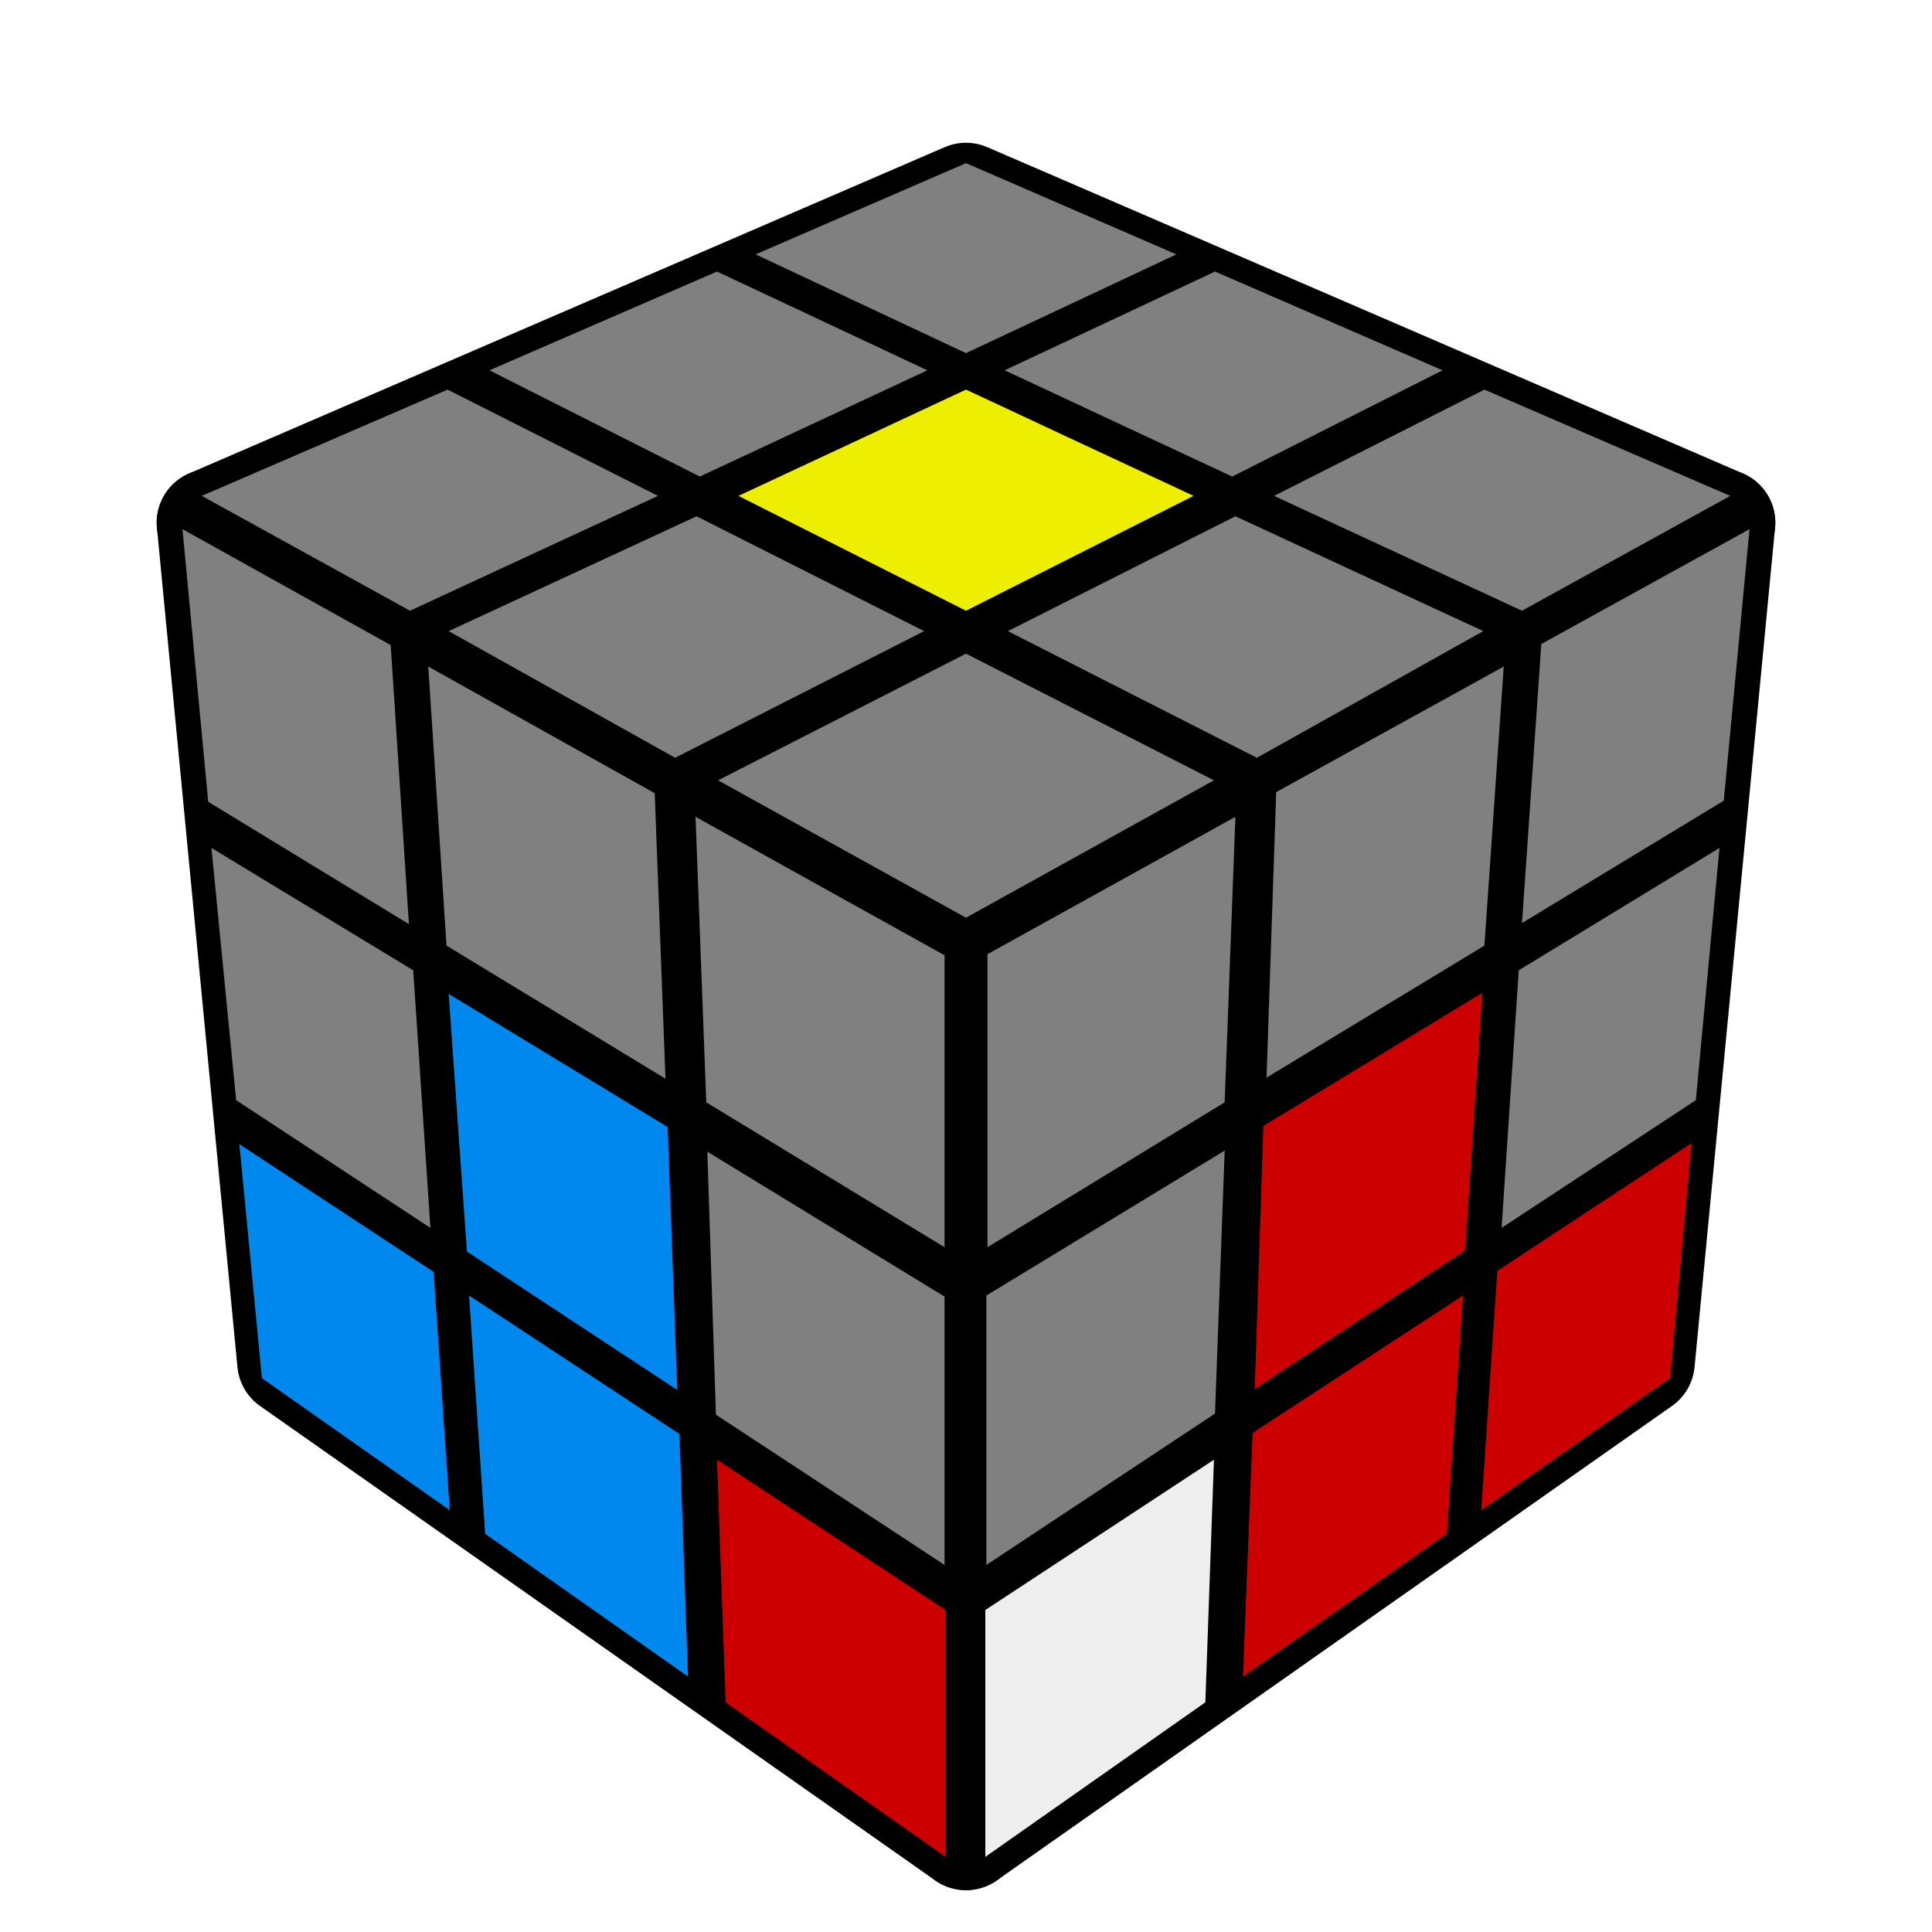
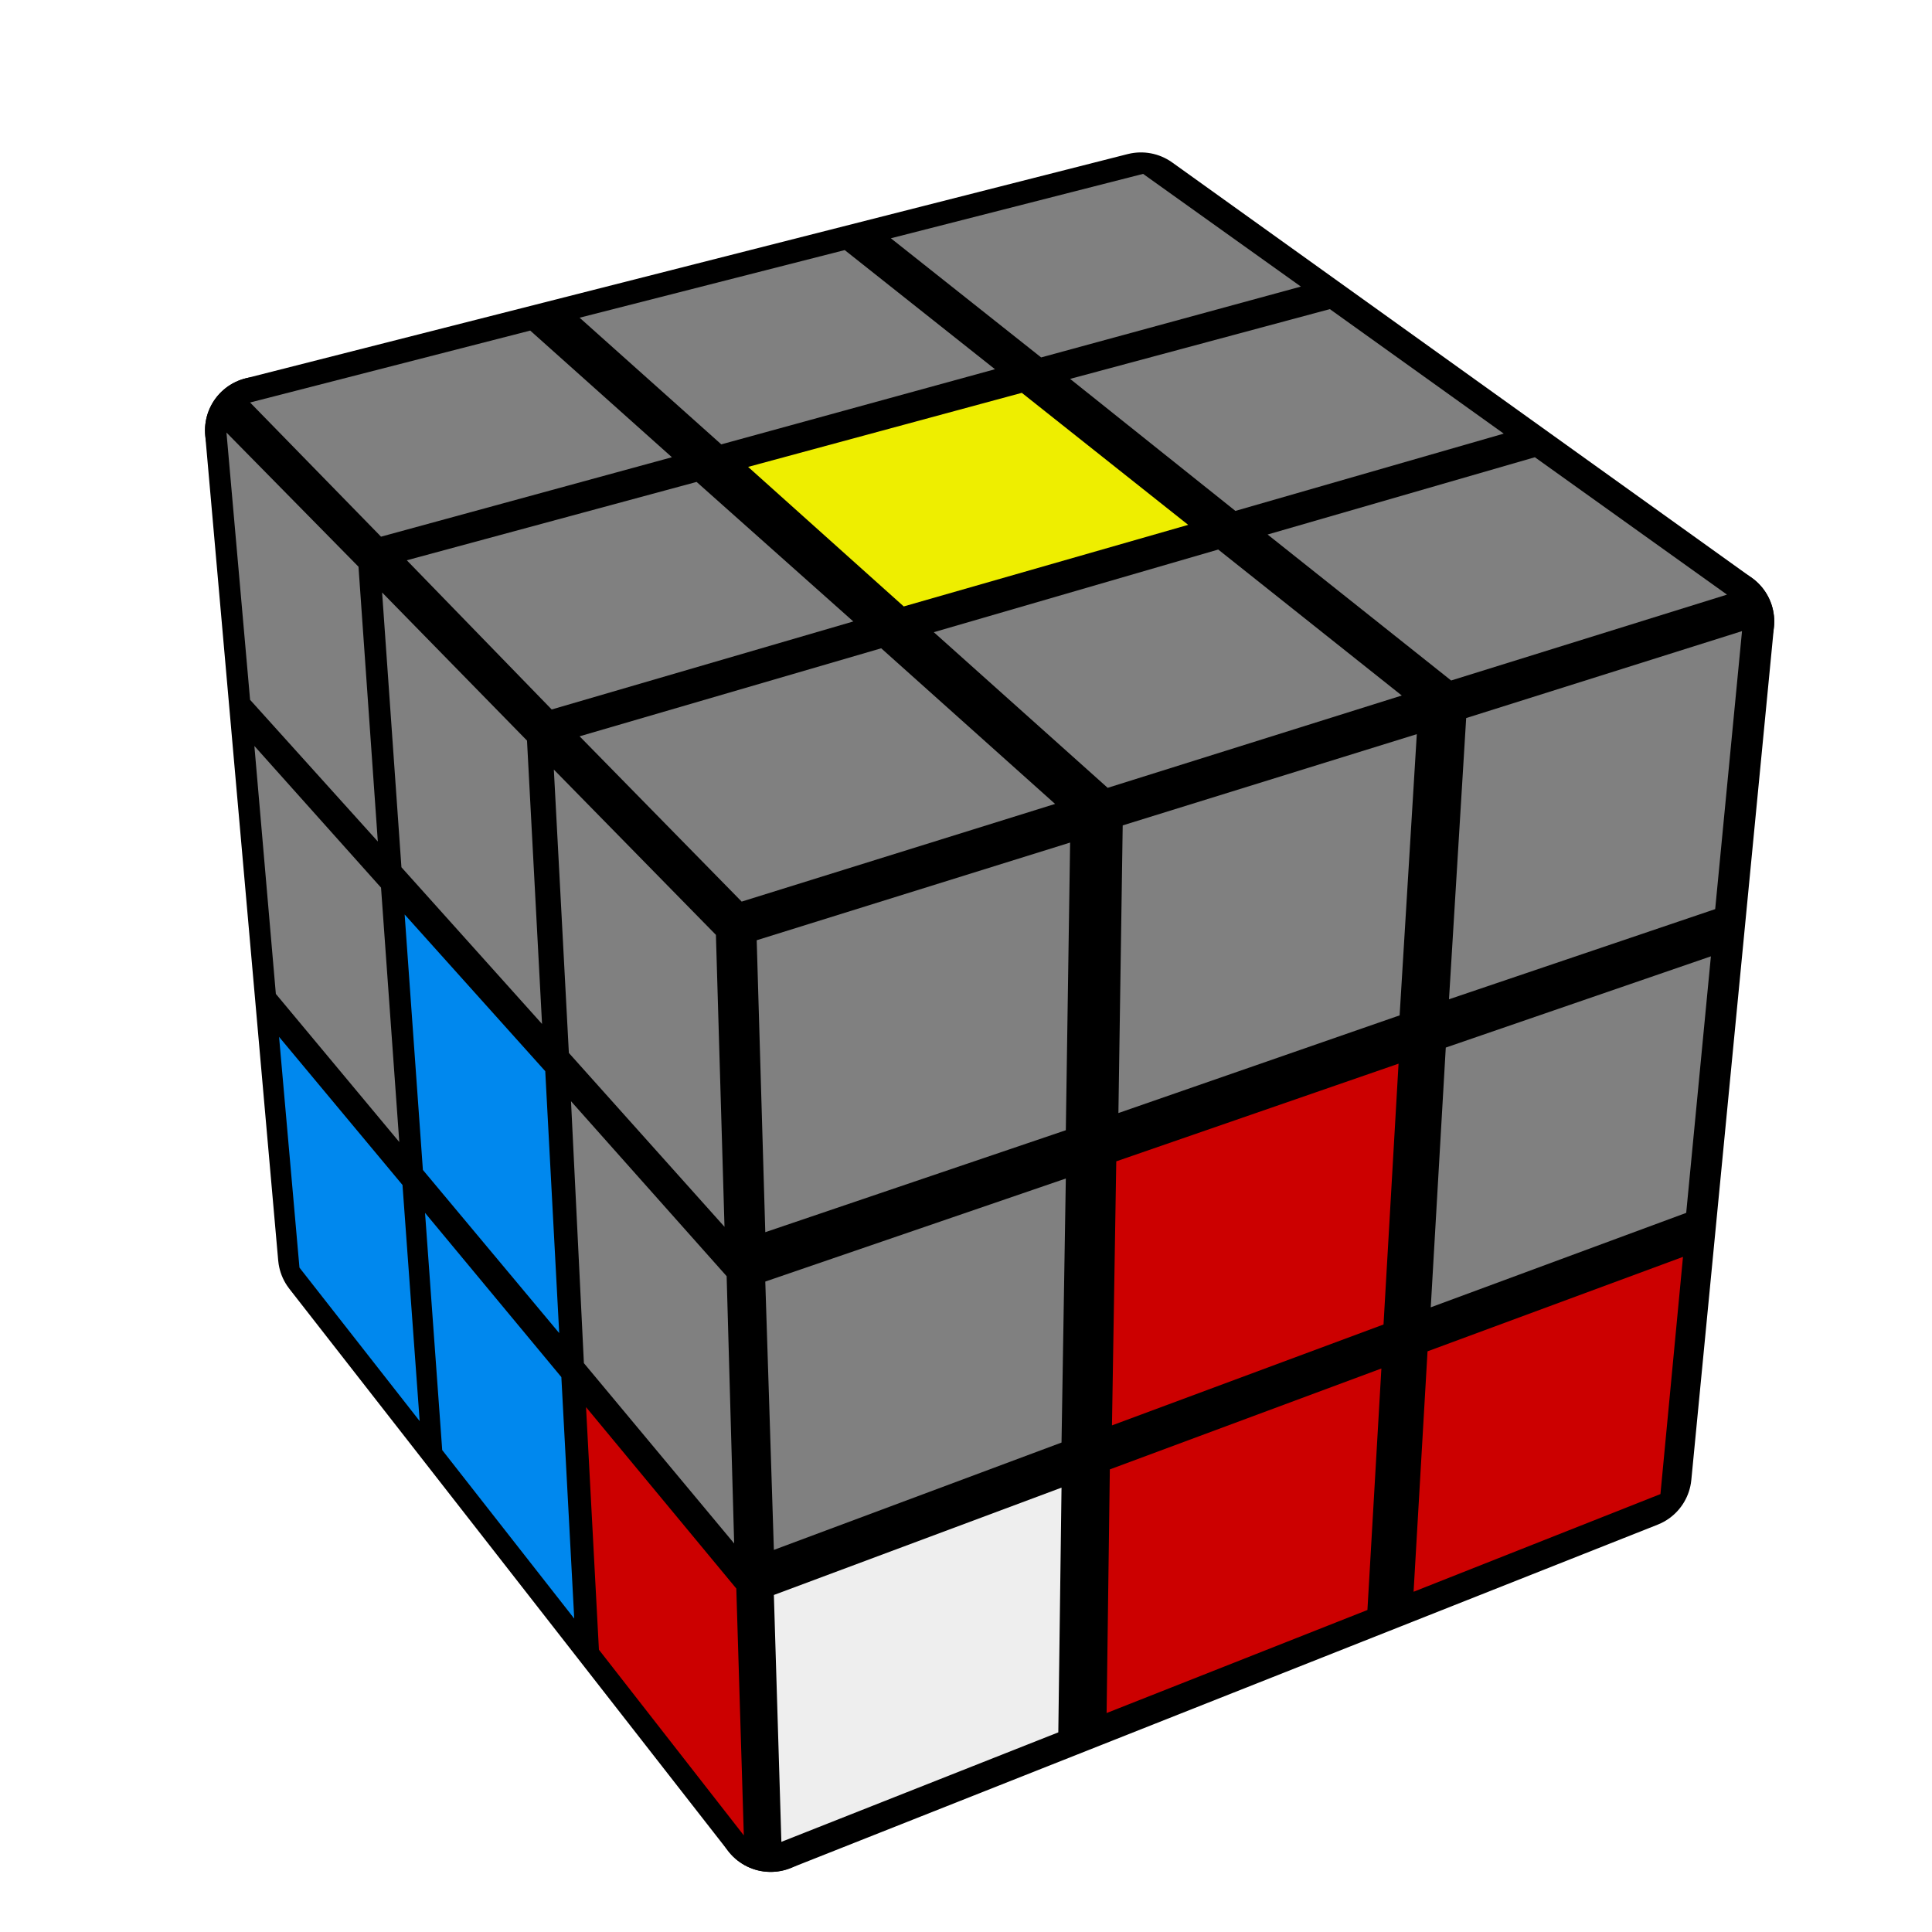
<svg xmlns="http://www.w3.org/2000/svg" version="1.1" width="640" height="640" viewBox="-0.9 -0.9 1.8 1.8">
  <g style="stroke-width:0.1;stroke-linejoin:round;opacity:1">
-     <polygon fill="#000000" stroke="#000000" points="-4.9165444344952E-17,-0.717 0.704,-0.413 6.3108540577985E-17,-0.022 -0.704,-0.413" />
-     <polygon fill="#000000" stroke="#000000" points="6.3108540577985E-17,-0.022 0.704,-0.413 0.629,0.369 5.5589468959362E-17,0.811" />
-     <polygon fill="#000000" stroke="#000000" points="-0.704,-0.413 6.3108540577985E-17,-0.022 5.5589468959362E-17,0.811 -0.629,0.369" />
+     <polygon fill="#000000" stroke="#000000" points="-0.659,-0.499 -0.207,-0.037 -0.182,0.794 -0.591,0.27" />
+     <polygon fill="#000000" stroke="#000000" points="0.163,-0.708 0.703,-0.321 -0.207,-0.037 -0.659,-0.499" />
+     <polygon fill="#000000" stroke="#000000" points="-0.207,-0.037 0.703,-0.321 0.626,0.474 -0.182,0.794" />
  </g>
  <g style="opacity:1;stroke-opacity:0.5;stroke-width:0;stroke-linejoin:round">
-     <polygon fill="#808080" stroke="#000000" points="-4.9439549272153E-17,-0.748 0.196,-0.663 -1.6979580126642E-17,-0.571 -0.196,-0.663" />
-     <polygon fill="#808080" stroke="#000000" points="0.232,-0.647 0.444,-0.555 0.248,-0.456 0.036,-0.555" />
-     <polygon fill="#808080" stroke="#000000" points="0.483,-0.537 0.712,-0.438 0.518,-0.331 0.287,-0.438" />
-     <polygon fill="#808080" stroke="#000000" points="-0.232,-0.647 -0.036,-0.555 -0.248,-0.456 -0.444,-0.555" />
-     <polygon fill="#eeee00" stroke="#000000" points="-1.1906711768916E-17,-0.537 0.212,-0.438 1.3125827139793E-17,-0.331 -0.212,-0.438" />
-     <polygon fill="#808080" stroke="#000000" points="0.251,-0.419 0.482,-0.312 0.271,-0.194 0.039,-0.312" />
-     <polygon fill="#808080" stroke="#000000" points="-0.483,-0.537 -0.287,-0.438 -0.518,-0.331 -0.712,-0.438" />
-     <polygon fill="#808080" stroke="#000000" points="-0.251,-0.419 -0.039,-0.312 -0.271,-0.194 -0.482,-0.312" />
-     <polygon fill="#808080" stroke="#000000" points="1.9219742927126E-17,-0.291 0.231,-0.173 6.3251582941518E-17,-0.045 -0.231,-0.173" />
-     <polygon fill="#808080" stroke="#000000" points="0.02,-0.011 0.251,-0.139 0.241,0.127 0.02,0.262" />
-     <polygon fill="#808080" stroke="#000000" points="0.289,-0.162 0.501,-0.279 0.483,-0.019 0.28,0.104" />
-     <polygon fill="#808080" stroke="#000000" points="0.536,-0.3 0.73,-0.407 0.706,-0.154 0.518,-0.04" />
-     <polygon fill="#808080" stroke="#000000" points="0.019,0.307 0.241,0.172 0.232,0.417 0.019,0.558" />
-     <polygon fill="#cc0000" stroke="#000000" points="0.277,0.149 0.481,0.025 0.465,0.265 0.269,0.394" />
-     <polygon fill="#808080" stroke="#000000" points="0.515,0.004 0.702,-0.11 0.68,0.125 0.499,0.244" />
-     <polygon fill="#eeeeee" stroke="#000000" points="0.018,0.6 0.231,0.46 0.223,0.686 0.018,0.83" />
-     <polygon fill="#cc0000" stroke="#000000" points="0.267,0.435 0.463,0.307 0.448,0.529 0.258,0.662" />
-     <polygon fill="#cc0000" stroke="#000000" points="0.495,0.284 0.676,0.165 0.656,0.384 0.48,0.507" />
-     <polygon fill="#808080" stroke="#000000" points="-0.73,-0.407 -0.536,-0.299 -0.519,-0.039 -0.706,-0.153" />
-     <polygon fill="#808080" stroke="#000000" points="-0.501,-0.279 -0.29,-0.161 -0.28,0.105 -0.484,-0.019" />
-     <polygon fill="#808080" stroke="#000000" points="-0.252,-0.139 -0.02,-0.01 -0.02,0.262 -0.242,0.127" />
-     <polygon fill="#808080" stroke="#000000" points="-0.703,-0.11 -0.515,0.004 -0.499,0.244 -0.68,0.125" />
-     <polygon fill="#0088ee" stroke="#000000" points="-0.482,0.026 -0.278,0.15 -0.269,0.395 -0.465,0.266" />
-     <polygon fill="#808080" stroke="#000000" points="-0.241,0.173 -0.02,0.308 -0.02,0.558 -0.233,0.418" />
-     <polygon fill="#0088ee" stroke="#000000" points="-0.677,0.166 -0.496,0.285 -0.481,0.507 -0.656,0.384" />
-     <polygon fill="#0088ee" stroke="#000000" points="-0.463,0.307 -0.267,0.436 -0.259,0.662 -0.448,0.529" />
-     <polygon fill="#cc0000" stroke="#000000" points="-0.232,0.46 -0.019,0.6 -0.019,0.83 -0.224,0.686" />
+     <polygon fill="#808080" stroke="#000000" points="-0.689,-0.497 -0.566,-0.372 -0.548,-0.116 -0.667,-0.248" />
+     <polygon fill="#808080" stroke="#000000" points="-0.544,-0.348 -0.409,-0.21 -0.395,0.054 -0.526,-0.092" />
+     <polygon fill="#808080" stroke="#000000" points="-0.384,-0.183 -0.233,-0.029 -0.225,0.243 -0.37,0.081" />
+     <polygon fill="#808080" stroke="#000000" points="-0.663,-0.205 -0.545,-0.073 -0.528,0.164 -0.643,0.026" />
+     <polygon fill="#0088ee" stroke="#000000" points="-0.523,-0.048 -0.392,0.098 -0.379,0.342 -0.506,0.19" />
+     <polygon fill="#808080" stroke="#000000" points="-0.368,0.126 -0.223,0.289 -0.216,0.538 -0.356,0.37" />
+     <polygon fill="#0088ee" stroke="#000000" points="-0.64,0.066 -0.525,0.204 -0.509,0.424 -0.621,0.281" />
+     <polygon fill="#0088ee" stroke="#000000" points="-0.504,0.23 -0.377,0.383 -0.365,0.608 -0.488,0.451" />
+     <polygon fill="#cc0000" stroke="#000000" points="-0.354,0.411 -0.214,0.58 -0.207,0.81 -0.342,0.637" />
+     <polygon fill="#808080" stroke="#000000" points="0.165,-0.738 0.312,-0.633 0.07,-0.567 -0.07,-0.678" />
+     <polygon fill="#808080" stroke="#000000" points="0.339,-0.612 0.501,-0.496 0.251,-0.424 0.097,-0.547" />
+     <polygon fill="#808080" stroke="#000000" points="0.53,-0.474 0.709,-0.346 0.452,-0.266 0.281,-0.402" />
+     <polygon fill="#808080" stroke="#000000" points="-0.113,-0.667 0.027,-0.556 -0.228,-0.486 -0.36,-0.604" />
+     <polygon fill="#eeee00" stroke="#000000" points="0.052,-0.534 0.207,-0.411 -0.058,-0.335 -0.203,-0.465" />
+     <polygon fill="#808080" stroke="#000000" points="0.235,-0.388 0.406,-0.252 0.132,-0.166 -0.03,-0.311" />
+     <polygon fill="#808080" stroke="#000000" points="-0.406,-0.592 -0.274,-0.474 -0.545,-0.4 -0.667,-0.525" />
+     <polygon fill="#808080" stroke="#000000" points="-0.251,-0.451 -0.105,-0.321 -0.386,-0.239 -0.521,-0.378" />
+     <polygon fill="#808080" stroke="#000000" points="-0.079,-0.296 0.083,-0.151 -0.209,-0.06 -0.36,-0.214" />
+     <polygon fill="#808080" stroke="#000000" points="-0.195,-0.024 0.097,-0.115 0.093,0.153 -0.187,0.248" />
+     <polygon fill="#808080" stroke="#000000" points="0.146,-0.131 0.42,-0.216 0.404,0.046 0.142,0.137" />
+     <polygon fill="#808080" stroke="#000000" points="0.466,-0.231 0.723,-0.312 0.698,-0.053 0.45,0.031" />
+     <polygon fill="#808080" stroke="#000000" points="-0.187,0.294 0.093,0.198 0.089,0.444 -0.179,0.544" />
+     <polygon fill="#cc0000" stroke="#000000" points="0.14,0.182 0.403,0.091 0.389,0.334 0.136,0.428" />
+     <polygon fill="#808080" stroke="#000000" points="0.447,0.076 0.694,-0.009 0.671,0.23 0.433,0.318" />
+     <polygon fill="#eeeeee" stroke="#000000" points="-0.179,0.586 0.089,0.486 0.086,0.714 -0.172,0.816" />
+     <polygon fill="#cc0000" stroke="#000000" points="0.134,0.469 0.387,0.375 0.374,0.6 0.131,0.696" />
+     <polygon fill="#cc0000" stroke="#000000" points="0.43,0.359 0.668,0.271 0.647,0.492 0.417,0.583" />
  </g>
</svg>
